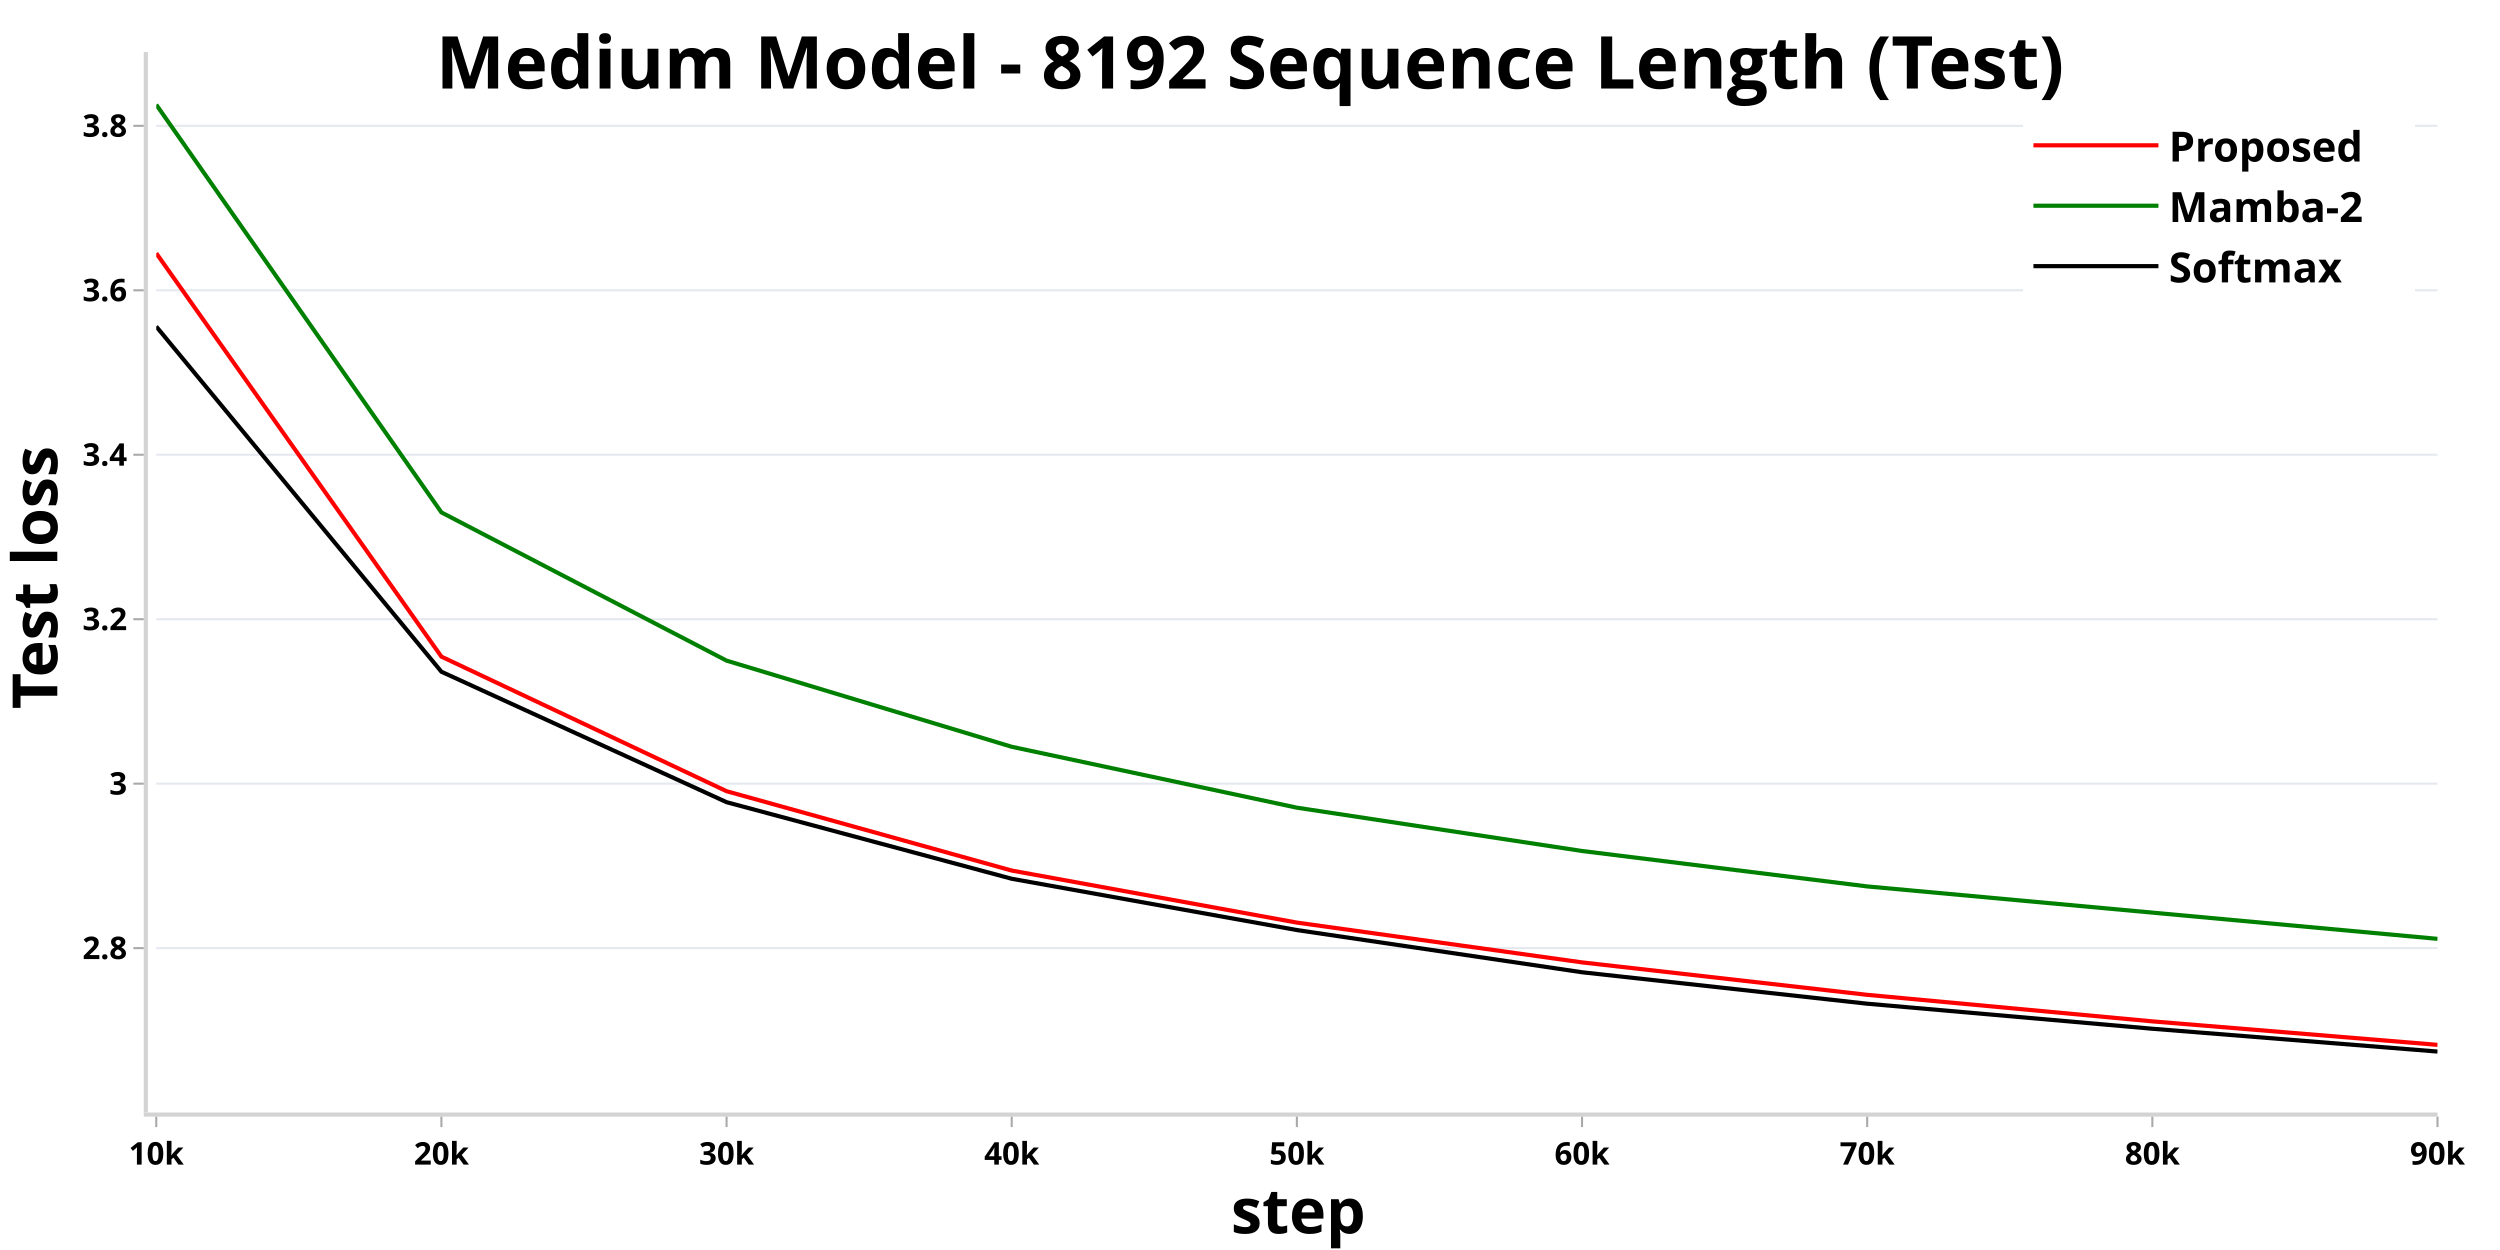
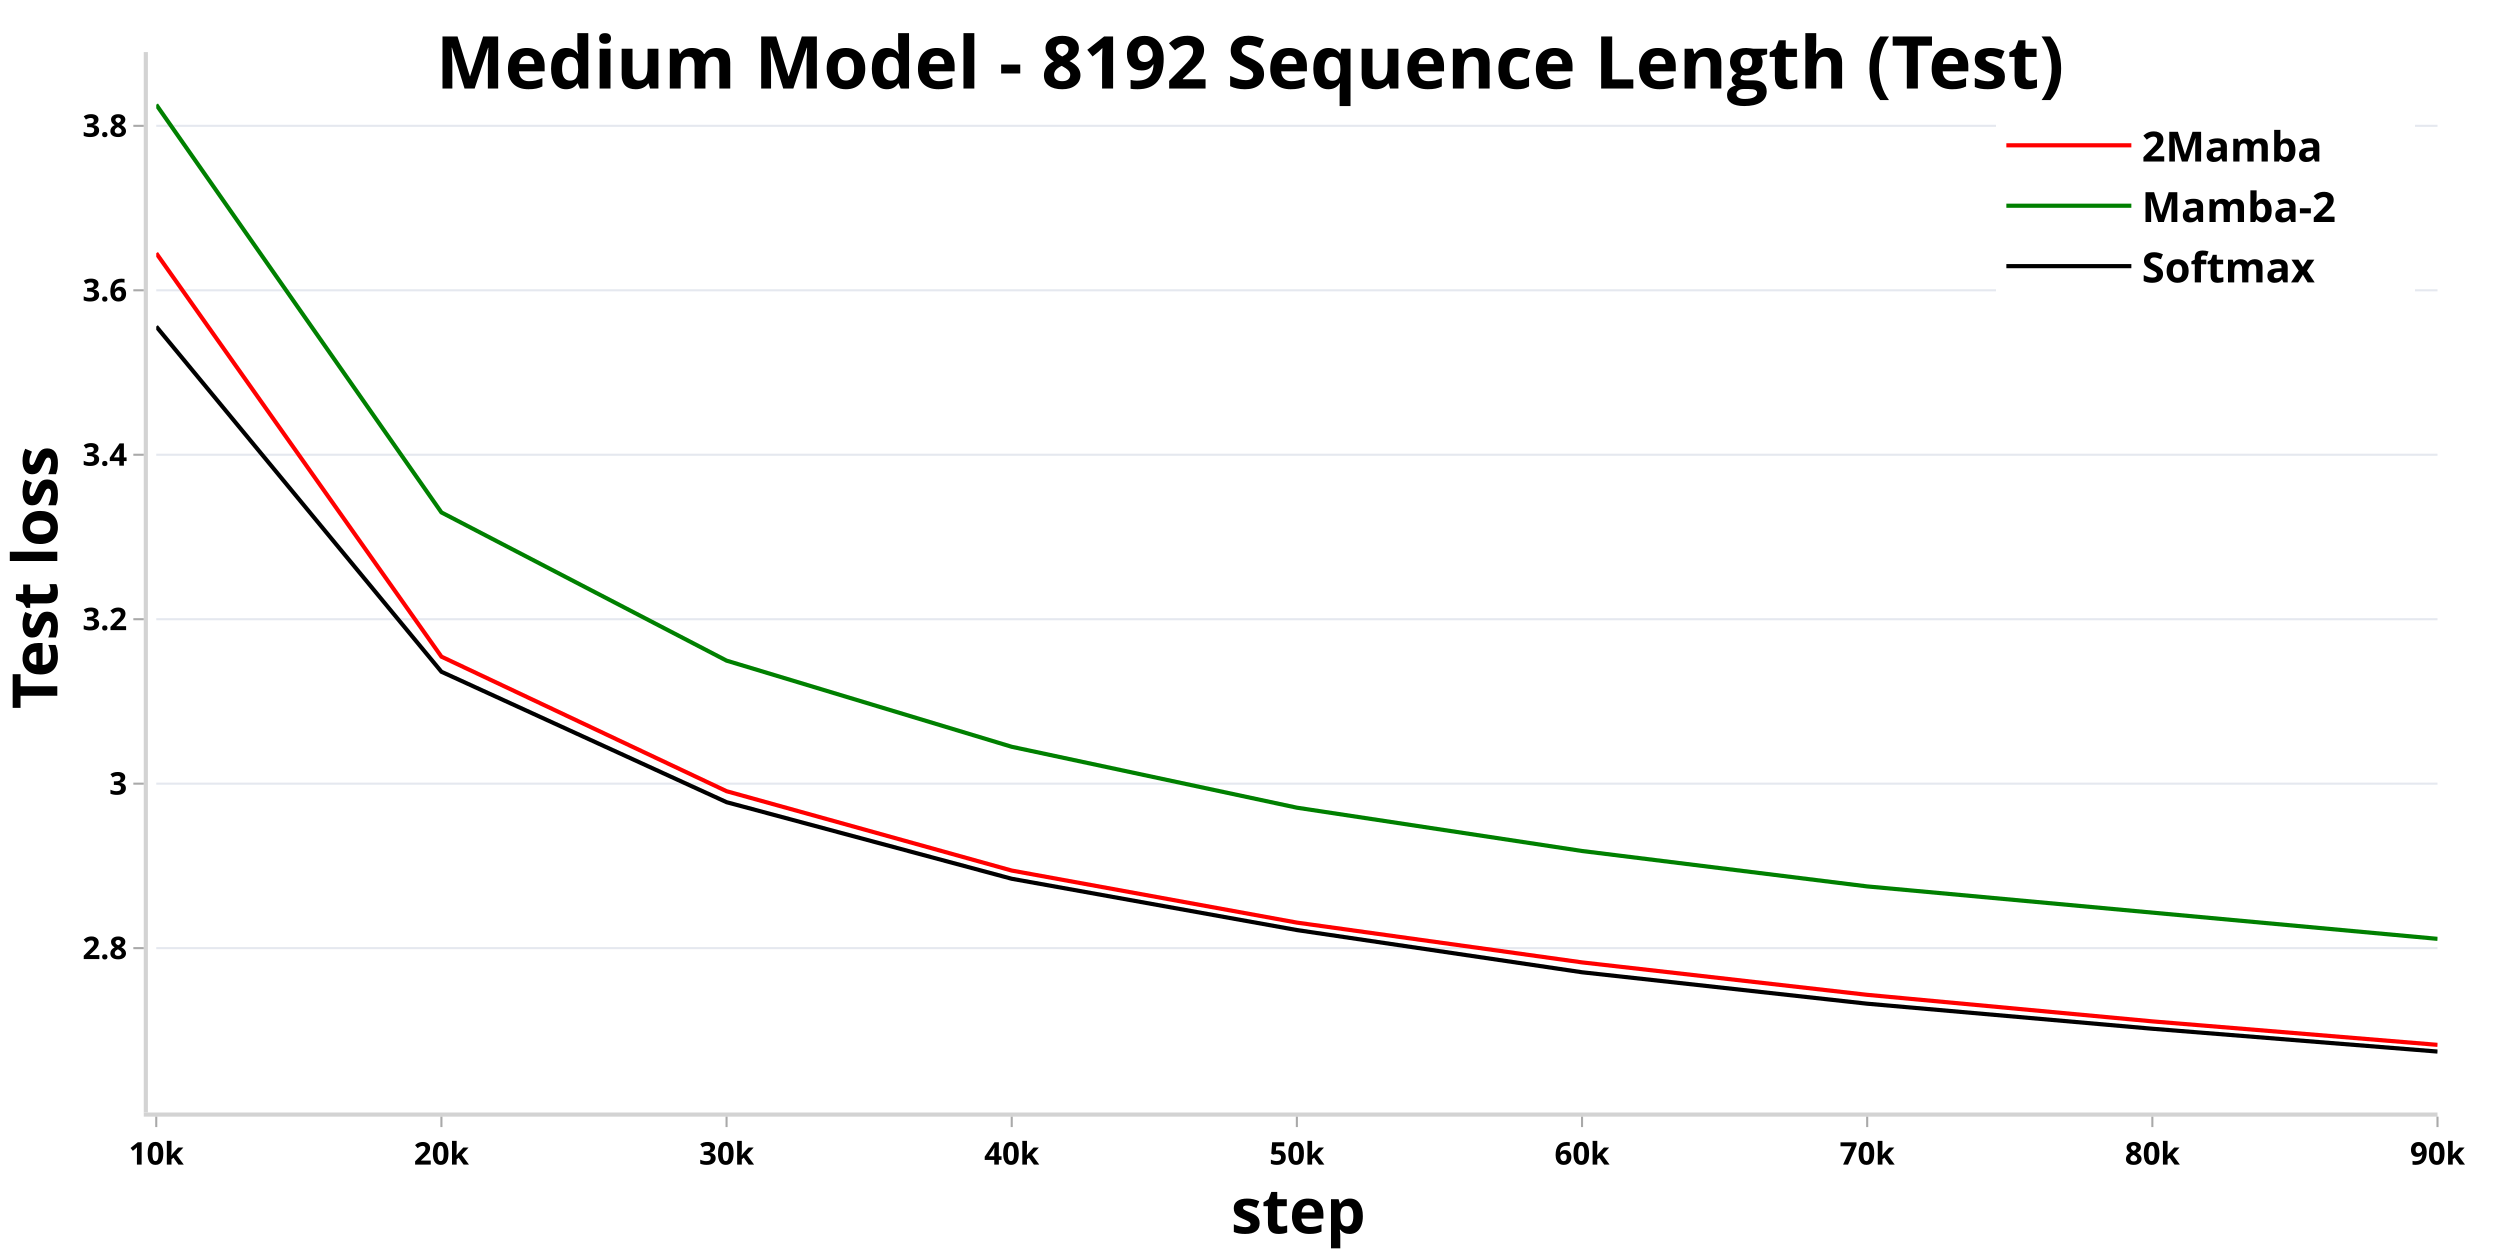
<svg xmlns="http://www.w3.org/2000/svg" class="main-svg" width="1200" height="600" style="" viewBox="0 0 1200 600">
  <rect x="0" y="0" width="1200" height="600" style="fill: rgb(255, 255, 255); fill-opacity: 1;" />
-   <defs id="defs-4f364f">
+   <defs id="defs-9674ec">
    <g class="clips">
-       <clipPath id="clip4f364fxyplot" class="plotclip">
+       <clipPath id="clip9674ecxyplot" class="plotclip">
        <rect width="1095" height="505" />
      </clipPath>
-       <clipPath class="axesclip" id="clip4f364fx">
+       <clipPath class="axesclip" id="clip9674ecx">
        <rect x="75" y="0" width="1095" height="600" />
      </clipPath>
-       <clipPath class="axesclip" id="clip4f364fy">
+       <clipPath class="axesclip" id="clip9674ecy">
        <rect x="0" y="25" width="1200" height="505" />
      </clipPath>
-       <clipPath class="axesclip" id="clip4f364fxy">
+       <clipPath class="axesclip" id="clip9674ecxy">
        <rect x="75" y="25" width="1095" height="505" />
      </clipPath>
    </g>
    <g class="gradients" />
    <g class="patterns" />
  </defs>
  <g class="bglayer" />
  <g class="layer-below">
    <g class="imagelayer" />
    <g class="shapelayer" />
  </g>
  <g class="cartesianlayer">
    <g class="subplot xy">
      <g class="layer-subplot">
        <g class="shapelayer" />
        <g class="imagelayer" />
      </g>
      <g class="minor-gridlayer">
        <g class="x" />
        <g class="y" />
      </g>
      <g class="gridlayer">
        <g class="x" />
        <g class="y">
          <path class="ygrid crisp" transform="translate(0,455.1)" d="M75,0h1095" style="stroke: rgb(229, 232, 239); stroke-opacity: 1; stroke-width: 1px;" />
          <path class="ygrid crisp" transform="translate(0,376.16)" d="M75,0h1095" style="stroke: rgb(229, 232, 239); stroke-opacity: 1; stroke-width: 1px;" />
          <path class="ygrid crisp" transform="translate(0,297.22)" d="M75,0h1095" style="stroke: rgb(229, 232, 239); stroke-opacity: 1; stroke-width: 1px;" />
          <path class="ygrid crisp" transform="translate(0,218.28)" d="M75,0h1095" style="stroke: rgb(229, 232, 239); stroke-opacity: 1; stroke-width: 1px;" />
          <path class="ygrid crisp" transform="translate(0,139.34)" d="M75,0h1095" style="stroke: rgb(229, 232, 239); stroke-opacity: 1; stroke-width: 1px;" />
          <path class="ygrid crisp" transform="translate(0,60.4)" d="M75,0h1095" style="stroke: rgb(229, 232, 239); stroke-opacity: 1; stroke-width: 1px;" />
        </g>
      </g>
      <g class="zerolinelayer" />
      <g class="layer-between">
        <g class="shapelayer" />
        <g class="imagelayer" />
      </g>
      <path class="xlines-below" />
      <path class="ylines-below" />
      <g class="overlines-below" />
      <g class="xaxislayer-below" />
      <g class="yaxislayer-below" />
      <g class="overaxes-below" />
      <g class="overplot">
-         <g class="xy" transform="translate(75,25)" clip-path="url(#clip4f364fxyplot)">
+         <g class="xy" transform="translate(75,25)" clip-path="url(#clip9674ecxyplot)">
          <g class="scatterlayer mlayer">
-             <g class="trace scatter trace5c8b17" style="stroke-miterlimit: 2; opacity: 1;">
+             <g class="trace scatter trace1d0f7f" style="stroke-miterlimit: 2; opacity: 1;">
              <g class="fills" />
              <g class="errorbars" />
              <g class="lines">
                <path class="js-line" d="M0,96.54L136.88,290.19L273.75,354.78L410.63,392.87L547.5,417.85L684.38,436.95L821.25,452.52L958.13,465.26L1095,476.53" style="vector-effect: none; fill: none; stroke: rgb(255, 0, 0); stroke-opacity: 1; stroke-width: 2px; opacity: 1;" />
              </g>
              <g class="points" />
              <g class="text" />
            </g>
-             <g class="trace scatter tracea6c6f0" style="stroke-miterlimit: 2; opacity: 1;">
+             <g class="trace scatter tracee7fd7a" style="stroke-miterlimit: 2; opacity: 1;">
              <g class="fills" />
              <g class="errorbars" />
              <g class="lines">
                <path class="js-line" d="M0,25.25L136.88,220.96L273.75,292.11L410.63,333.46L547.5,362.69L684.38,383.48L821.25,400.48L1095,425.65" style="vector-effect: none; fill: none; stroke: rgb(0, 128, 0); stroke-opacity: 1; stroke-width: 2px; opacity: 1;" />
              </g>
              <g class="points" />
              <g class="text" />
            </g>
-             <g class="trace scatter trace850663" style="stroke-miterlimit: 2; opacity: 1;">
+             <g class="trace scatter traceee417b" style="stroke-miterlimit: 2; opacity: 1;">
              <g class="fills" />
              <g class="errorbars" />
              <g class="lines">
                <path class="js-line" d="M0,131.73L136.88,297.44L273.75,360.05L410.63,396.81L547.5,421.43L684.38,441.69L821.25,456.78L958.13,468.8L1095,479.75" style="vector-effect: none; fill: none; stroke: rgb(0, 0, 0); stroke-opacity: 1; stroke-width: 2px; opacity: 1;" />
              </g>
              <g class="points" />
              <g class="text" />
            </g>
          </g>
        </g>
      </g>
      <g class="zerolinelayer-above" />
      <path class="xlines-above crisp" d="M69,535H1170" style="fill: none; stroke-width: 2px; stroke: rgb(211, 211, 211); stroke-opacity: 1;" />
      <path class="ylines-above crisp" d="M70,25V534" style="fill: none; stroke-width: 2px; stroke: rgb(211, 211, 211); stroke-opacity: 1;" />
      <g class="overlines-above" />
      <g class="xaxislayer-above">
        <path class="xtick ticks crisp" d="M0,536v5" transform="translate(75,0)" style="stroke: rgb(169, 169, 169); stroke-opacity: 1; stroke-width: 1px;" />
        <path class="xtick ticks crisp" d="M0,536v5" transform="translate(211.88,0)" style="stroke: rgb(169, 169, 169); stroke-opacity: 1; stroke-width: 1px;" />
        <path class="xtick ticks crisp" d="M0,536v5" transform="translate(348.75,0)" style="stroke: rgb(169, 169, 169); stroke-opacity: 1; stroke-width: 1px;" />
        <path class="xtick ticks crisp" d="M0,536v5" transform="translate(485.63,0)" style="stroke: rgb(169, 169, 169); stroke-opacity: 1; stroke-width: 1px;" />
        <path class="xtick ticks crisp" d="M0,536v5" transform="translate(622.5,0)" style="stroke: rgb(169, 169, 169); stroke-opacity: 1; stroke-width: 1px;" />
        <path class="xtick ticks crisp" d="M0,536v5" transform="translate(759.38,0)" style="stroke: rgb(169, 169, 169); stroke-opacity: 1; stroke-width: 1px;" />
        <path class="xtick ticks crisp" d="M0,536v5" transform="translate(896.25,0)" style="stroke: rgb(169, 169, 169); stroke-opacity: 1; stroke-width: 1px;" />
        <path class="xtick ticks crisp" d="M0,536v5" transform="translate(1033.13,0)" style="stroke: rgb(169, 169, 169); stroke-opacity: 1; stroke-width: 1px;" />
        <path class="xtick ticks crisp" d="M0,536v5" transform="translate(1170,0)" style="stroke: rgb(169, 169, 169); stroke-opacity: 1; stroke-width: 1px;" />
        <g class="xtick">
          <text text-anchor="middle" x="0" y="559" transform="translate(75,0)" style="font-family: 'Open Sans', verdana, arial, sans-serif; font-size: 15px; fill: rgb(0, 0, 0); fill-opacity: 1; font-weight: bold; white-space: pre;">10k</text>
        </g>
        <g class="xtick">
          <text text-anchor="middle" x="0" y="559" style="font-family: 'Open Sans', verdana, arial, sans-serif; font-size: 15px; fill: rgb(0, 0, 0); fill-opacity: 1; font-weight: bold; white-space: pre;" transform="translate(211.88,0)">20k</text>
        </g>
        <g class="xtick">
          <text text-anchor="middle" x="0" y="559" style="font-family: 'Open Sans', verdana, arial, sans-serif; font-size: 15px; fill: rgb(0, 0, 0); fill-opacity: 1; font-weight: bold; white-space: pre;" transform="translate(348.75,0)">30k</text>
        </g>
        <g class="xtick">
          <text text-anchor="middle" x="0" y="559" style="font-family: 'Open Sans', verdana, arial, sans-serif; font-size: 15px; fill: rgb(0, 0, 0); fill-opacity: 1; font-weight: bold; white-space: pre;" transform="translate(485.63,0)">40k</text>
        </g>
        <g class="xtick">
          <text text-anchor="middle" x="0" y="559" style="font-family: 'Open Sans', verdana, arial, sans-serif; font-size: 15px; fill: rgb(0, 0, 0); fill-opacity: 1; font-weight: bold; white-space: pre;" transform="translate(622.5,0)">50k</text>
        </g>
        <g class="xtick">
          <text text-anchor="middle" x="0" y="559" style="font-family: 'Open Sans', verdana, arial, sans-serif; font-size: 15px; fill: rgb(0, 0, 0); fill-opacity: 1; font-weight: bold; white-space: pre;" transform="translate(759.38,0)">60k</text>
        </g>
        <g class="xtick">
          <text text-anchor="middle" x="0" y="559" style="font-family: 'Open Sans', verdana, arial, sans-serif; font-size: 15px; fill: rgb(0, 0, 0); fill-opacity: 1; font-weight: bold; white-space: pre;" transform="translate(896.25,0)">70k</text>
        </g>
        <g class="xtick">
          <text text-anchor="middle" x="0" y="559" style="font-family: 'Open Sans', verdana, arial, sans-serif; font-size: 15px; fill: rgb(0, 0, 0); fill-opacity: 1; font-weight: bold; white-space: pre;" transform="translate(1033.13,0)">80k</text>
        </g>
        <g class="xtick">
          <text text-anchor="middle" x="0" y="559" style="font-family: 'Open Sans', verdana, arial, sans-serif; font-size: 15px; fill: rgb(0, 0, 0); fill-opacity: 1; font-weight: bold; white-space: pre;" transform="translate(1170,0)">90k</text>
        </g>
      </g>
      <g class="yaxislayer-above">
        <path class="ytick ticks crisp" d="M69,0h-5" transform="translate(0,455.1)" style="stroke: rgb(169, 169, 169); stroke-opacity: 1; stroke-width: 1px;" />
        <path class="ytick ticks crisp" d="M69,0h-5" transform="translate(0,376.16)" style="stroke: rgb(169, 169, 169); stroke-opacity: 1; stroke-width: 1px;" />
        <path class="ytick ticks crisp" d="M69,0h-5" transform="translate(0,297.22)" style="stroke: rgb(169, 169, 169); stroke-opacity: 1; stroke-width: 1px;" />
        <path class="ytick ticks crisp" d="M69,0h-5" transform="translate(0,218.28)" style="stroke: rgb(169, 169, 169); stroke-opacity: 1; stroke-width: 1px;" />
        <path class="ytick ticks crisp" d="M69,0h-5" transform="translate(0,139.34)" style="stroke: rgb(169, 169, 169); stroke-opacity: 1; stroke-width: 1px;" />
        <path class="ytick ticks crisp" d="M69,0h-5" transform="translate(0,60.4)" style="stroke: rgb(169, 169, 169); stroke-opacity: 1; stroke-width: 1px;" />
        <g class="ytick">
          <text text-anchor="end" x="61" y="5.25" transform="translate(0,455.1)" style="font-family: 'Open Sans', verdana, arial, sans-serif; font-size: 15px; fill: rgb(0, 0, 0); fill-opacity: 1; font-weight: bold; white-space: pre;">2.8</text>
        </g>
        <g class="ytick">
          <text text-anchor="end" x="61" y="5.25" style="font-family: 'Open Sans', verdana, arial, sans-serif; font-size: 15px; fill: rgb(0, 0, 0); fill-opacity: 1; font-weight: bold; white-space: pre;" transform="translate(0,376.16)">3</text>
        </g>
        <g class="ytick">
          <text text-anchor="end" x="61" y="5.25" style="font-family: 'Open Sans', verdana, arial, sans-serif; font-size: 15px; fill: rgb(0, 0, 0); fill-opacity: 1; font-weight: bold; white-space: pre;" transform="translate(0,297.22)">3.2</text>
        </g>
        <g class="ytick">
          <text text-anchor="end" x="61" y="5.25" style="font-family: 'Open Sans', verdana, arial, sans-serif; font-size: 15px; fill: rgb(0, 0, 0); fill-opacity: 1; font-weight: bold; white-space: pre;" transform="translate(0,218.28)">3.4</text>
        </g>
        <g class="ytick">
          <text text-anchor="end" x="61" y="5.25" style="font-family: 'Open Sans', verdana, arial, sans-serif; font-size: 15px; fill: rgb(0, 0, 0); fill-opacity: 1; font-weight: bold; white-space: pre;" transform="translate(0,139.34)">3.6</text>
        </g>
        <g class="ytick">
          <text text-anchor="end" x="61" y="5.25" style="font-family: 'Open Sans', verdana, arial, sans-serif; font-size: 15px; fill: rgb(0, 0, 0); fill-opacity: 1; font-weight: bold; white-space: pre;" transform="translate(0,60.4)">3.8</text>
        </g>
      </g>
      <g class="overaxes-above" />
    </g>
  </g>
  <g class="polarlayer" />
  <g class="smithlayer" />
  <g class="ternarylayer" />
  <g class="geolayer" />
  <g class="funnelarealayer" />
  <g class="pielayer" />
  <g class="iciclelayer" />
  <g class="treemaplayer" />
  <g class="sunburstlayer" />
  <g class="glimages" />
-   <defs id="topdefs-4f364f">
+   <defs id="topdefs-9674ec">
    <g class="clips" />
-     <clipPath id="legend4f364f">
-       <rect width="188" height="97" x="0" y="0" />
+     <clipPath id="legend9674ec">
+       <rect width="201" height="97" x="0" y="0" />
    </clipPath>
  </defs>
  <g class="layer-above">
    <g class="imagelayer" />
    <g class="shapelayer" />
  </g>
  <g class="infolayer">
-     <g class="legend" pointer-events="all" transform="translate(971.05,50.25)">
-       <rect class="bg" shape-rendering="crispEdges" style="stroke: rgb(68, 68, 68); stroke-opacity: 1; fill: rgb(255, 255, 255); fill-opacity: 1; stroke-width: 0px;" width="188" height="97" x="0" y="0" />
-       <g class="scrollbox" transform="" clip-path="url(#legend4f364f)">
+     <g class="legend" pointer-events="all" transform="translate(958.05,50.25)">
+       <rect class="bg" shape-rendering="crispEdges" style="stroke: rgb(68, 68, 68); stroke-opacity: 1; fill: rgb(255, 255, 255); fill-opacity: 1; stroke-width: 0px;" width="201" height="97" x="0" y="0" />
+       <g class="scrollbox" transform="" clip-path="url(#legend9674ec)">
        <g class="groups">
          <g class="traces" transform="translate(0,19.5)" style="opacity: 1;">
-             <text class="legendtext" text-anchor="start" x="70" y="7.8" style="font-family: 'Open Sans', verdana, arial, sans-serif; font-size: 20px; fill: rgb(0, 0, 0); fill-opacity: 1; font-weight: bold; white-space: pre;">Proposed </text>
+             <text class="legendtext" text-anchor="start" x="70" y="7.8" style="font-family: 'Open Sans', verdana, arial, sans-serif; font-size: 20px; fill: rgb(0, 0, 0); fill-opacity: 1; font-weight: bold; white-space: pre;">2Mamba   </text>
            <g class="layers" style="opacity: 1;">
              <g class="legendfill" />
              <g class="legendlines">
                <path class="js-line" d="M5,0h60" style="fill: none; stroke: rgb(255, 0, 0); stroke-opacity: 1; stroke-width: 2px;" />
              </g>
              <g class="legendsymbols">
                <g class="legendpoints" />
              </g>
            </g>
-             <rect class="legendtoggle" x="0" y="-14.5" width="182.016" height="29" style="fill: rgb(0, 0, 0); fill-opacity: 0;" />
+             <rect class="legendtoggle" x="0" y="-14.5" width="195.156" height="29" style="fill: rgb(0, 0, 0); fill-opacity: 0;" />
          </g>
          <g class="traces" transform="translate(0,48.5)" style="opacity: 1;">
-             <text class="legendtext" text-anchor="start" x="70" y="7.8" style="font-family: 'Open Sans', verdana, arial, sans-serif; font-size: 20px; fill: rgb(0, 0, 0); fill-opacity: 1; font-weight: bold; white-space: pre;">Mamba-2 </text>
+             <text class="legendtext" text-anchor="start" x="70" y="7.8" style="font-family: 'Open Sans', verdana, arial, sans-serif; font-size: 20px; fill: rgb(0, 0, 0); fill-opacity: 1; font-weight: bold; white-space: pre;">Mamba-2   </text>
            <g class="layers" style="opacity: 1;">
              <g class="legendfill" />
              <g class="legendlines">
                <path class="js-line" d="M5,0h60" style="fill: none; stroke: rgb(0, 128, 0); stroke-opacity: 1; stroke-width: 2px;" />
              </g>
              <g class="legendsymbols">
                <g class="legendpoints" />
              </g>
            </g>
-             <rect class="legendtoggle" x="0" y="-14.5" width="182.016" height="29" style="fill: rgb(0, 0, 0); fill-opacity: 0;" />
+             <rect class="legendtoggle" x="0" y="-14.5" width="195.156" height="29" style="fill: rgb(0, 0, 0); fill-opacity: 0;" />
          </g>
          <g class="traces" transform="translate(0,77.5)" style="opacity: 1;">
-             <text class="legendtext" text-anchor="start" x="70" y="7.8" style="font-family: 'Open Sans', verdana, arial, sans-serif; font-size: 20px; fill: rgb(0, 0, 0); fill-opacity: 1; font-weight: bold; white-space: pre;">Softmax </text>
+             <text class="legendtext" text-anchor="start" x="70" y="7.8" style="font-family: 'Open Sans', verdana, arial, sans-serif; font-size: 20px; fill: rgb(0, 0, 0); fill-opacity: 1; font-weight: bold; white-space: pre;">Softmax   </text>
            <g class="layers" style="opacity: 1;">
              <g class="legendfill" />
              <g class="legendlines">
                <path class="js-line" d="M5,0h60" style="fill: none; stroke: rgb(0, 0, 0); stroke-opacity: 1; stroke-width: 2px;" />
              </g>
              <g class="legendsymbols">
                <g class="legendpoints" />
              </g>
            </g>
-             <rect class="legendtoggle" x="0" y="-14.5" width="182.016" height="29" style="fill: rgb(0, 0, 0); fill-opacity: 0;" />
+             <rect class="legendtoggle" x="0" y="-14.5" width="195.156" height="29" style="fill: rgb(0, 0, 0); fill-opacity: 0;" />
          </g>
        </g>
      </g>
      <rect class="scrollbar" rx="20" ry="3" width="0" height="0" style="fill: rgb(128, 139, 164); fill-opacity: 1;" x="0" y="0" />
    </g>
    <g class="g-gtitle">
      <text class="gtitle" x="600" y="18" text-anchor="middle" dy="0.7em" style="opacity: 1; font-family: 'Open Sans', verdana, arial, sans-serif; font-size: 35px; fill: rgb(0, 0, 0); fill-opacity: 1; font-weight: bold; white-space: pre;">Medium Model - 8192 Sequence Length (Test)</text>
    </g>
    <g class="g-xtitle" />
    <g class="g-ytitle" />
    <g class="annotation" data-index="0" style="opacity: 1;">
      <g class="annotation-text-g" transform="rotate(0,622.5,580)">
        <g class="cursor-pointer" transform="translate(585,560)">
          <rect class="bg" x="0.5" y="0.5" width="75" height="39" style="stroke-width: 1px; stroke: rgb(0, 0, 0); stroke-opacity: 0; fill: rgb(0, 0, 0); fill-opacity: 0;" />
          <text class="annotation-text" text-anchor="middle" x="38.188" y="32" style="font-family: 'Open Sans', verdana, arial, sans-serif; font-size: 30px; fill: rgb(0, 0, 0); fill-opacity: 1; font-weight: bold; white-space: pre;">step</text>
        </g>
      </g>
    </g>
    <g class="annotation" data-index="1" style="opacity: 1;">
      <g class="annotation-text-g" transform="rotate(-90,15,277.5)">
        <g class="cursor-pointer" transform="translate(-61,258)">
          <rect class="bg" x="0.5" y="0.5" width="152" height="39" style="stroke-width: 1px; stroke: rgb(0, 0, 0); stroke-opacity: 0; fill: rgb(0, 0, 0); fill-opacity: 0;" />
          <text class="annotation-text" text-anchor="middle" x="76.273" y="32" style="font-family: 'Open Sans', verdana, arial, sans-serif; font-size: 30px; fill: rgb(0, 0, 0); fill-opacity: 1; font-weight: bold; white-space: pre;">Test loss</text>
        </g>
      </g>
    </g>
  </g>
</svg>
